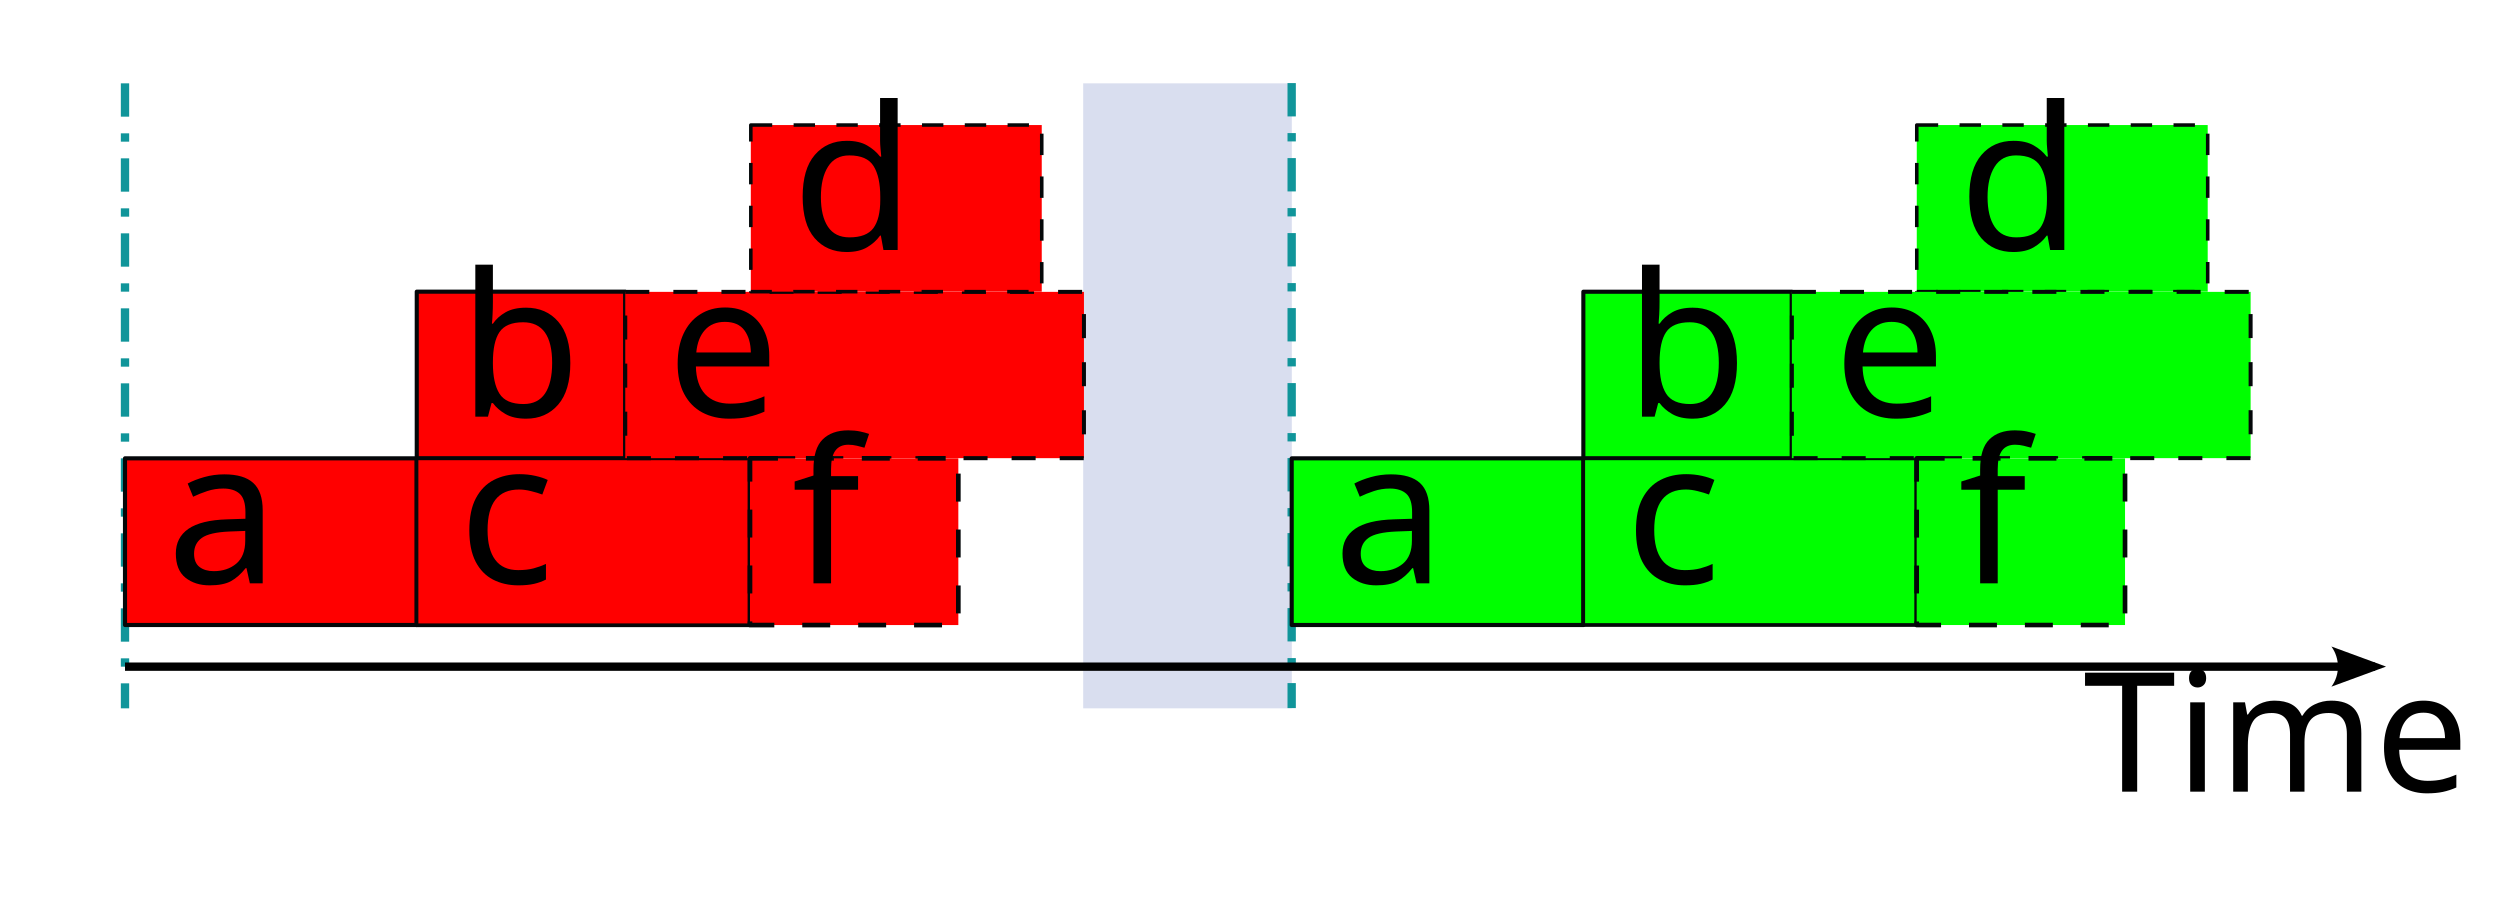
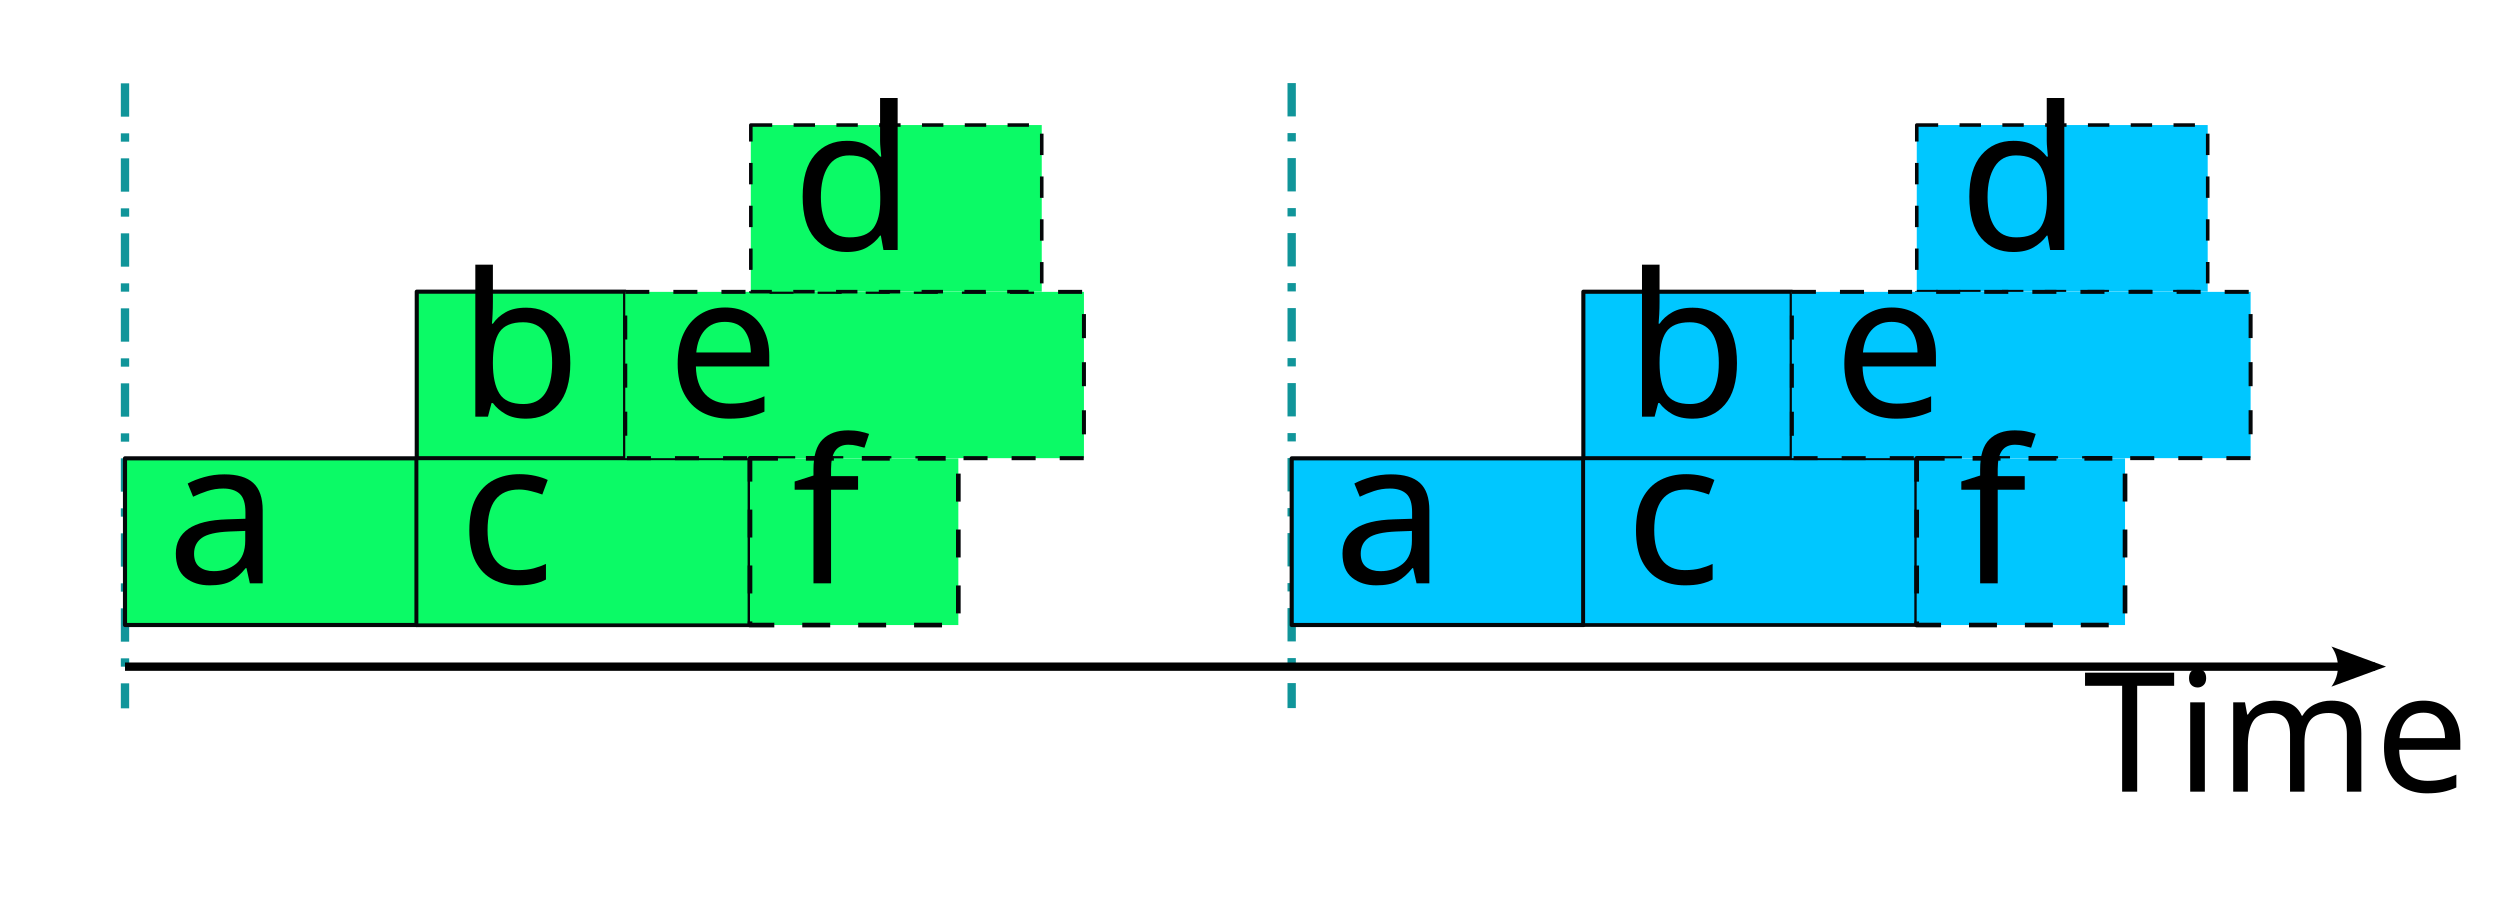
<svg xmlns="http://www.w3.org/2000/svg" width="600" height="220" id="svg6421" version="1.0">
  <defs id="defs6423">
    <marker orient="auto" refY="0.0" refX="0.0" id="Arrow2Mend" style="overflow:visible;">
      <path id="path5575" style="font-size:12.0;fill-rule:evenodd;stroke-width:0.625;stroke-linejoin:round;" d="M 8.719,4.034 L -2.207,0.016 L 8.719,-4.002 C 6.973,-1.63 6.983,1.616 8.719,4.034 z " transform="scale(0.6) rotate(180) translate(0,0)" />
    </marker>
    <marker orient="auto" refY="0.0" refX="0.0" id="Arrow1Mend" style="overflow:visible;">
      <path id="path5557" d="M 0.0,0.0 L 5.0,-5.0 L -12.5,0.0 L 5.0,5.0 L 0.0,0.0 z " style="fill-rule:evenodd;stroke:#000000;stroke-width:1.0pt;marker-start:none;" transform="scale(0.4) rotate(180) translate(10,0)" />
    </marker>
    <marker orient="auto" refY="0" refX="0" id="Arrow2Lend" style="overflow:visible">
      <path id="path4041" style="font-size:12px;fill-rule:evenodd;stroke-width:0.625;stroke-linejoin:round" d="M 8.719,4.034 L -2.207,0.016 L 8.719,-4.002 C 6.973,-1.63 6.983,1.616 8.719,4.034 z" transform="matrix(-1.1,0,0,-1.1,-1.1,0)" />
    </marker>
    <marker orient="auto" refY="0" refX="0" id="Arrow1Lend" style="overflow:visible">
      <path id="path4023" d="M 0,0 L 5,-5 L -12.5,0 L 5,5 L 0,0 z" style="fill-rule:evenodd;stroke:#000000;stroke-width:1pt;marker-start:none" transform="matrix(-0.8,0,0,-0.8,-10,0)" />
    </marker>
  </defs>
  <g id="layer1" transform="translate(-37.05589,-21.91751)">
    <path style="fill:none;fill-rule:evenodd;stroke:#10959a;stroke-width:2;stroke-linecap:butt;stroke-linejoin:miter;stroke-miterlimit:4;stroke-dasharray:8, 4, 2, 4;stroke-dashoffset:0;stroke-opacity:1" d="M 67.056,41.918 L 67.056,191.917" id="path5224" />
-     <rect style="opacity:1;fill:#d9deef;fill-opacity:1;fill-rule:evenodd;stroke:#665685;stroke-width:0;stroke-linecap:butt;stroke-linejoin:miter;marker:none;marker-start:none;marker-mid:none;marker-end:none;stroke-miterlimit:4;stroke-dasharray:none;stroke-dashoffset:0;stroke-opacity:1;visibility:visible;display:inline;overflow:visible;enable-background:accumulate" id="rect3242" width="50.074" height="150" x="297.019" y="41.918" />
    <path style="fill:none;fill-rule:evenodd;stroke:#10959a;stroke-width:2;stroke-linecap:butt;stroke-linejoin:miter;stroke-miterlimit:4;stroke-dasharray:8, 4, 2, 4;stroke-dashoffset:0;stroke-opacity:1" d="M 347.056,41.859 L 347.056,191.859" id="path5222" />
    <text xml:space="preserve" style="font-size:40px;font-style:normal;font-weight:normal;fill:#000000;fill-opacity:1;stroke:none;stroke-width:1px;stroke-linecap:butt;stroke-linejoin:miter;stroke-opacity:1;font-family:Bitstream Vera Sans" x="144.961" y="134.277" id="text3240">
      <tspan id="tspan3242" x="144.961" y="134.277" />
    </text>
-     <rect style="fill:#ff0000;fill-opacity:1;fill-rule:evenodd;stroke:#040709;stroke-width:0.99;stroke-linecap:butt;stroke-linejoin:round;stroke-miterlimit:4;stroke-dasharray:none;stroke-opacity:1" id="rect2408" width="70.01" height="40" x="67.056" y="131.917" />
+     <rect style="fill:#0bfa66;fill-opacity:1;fill-rule:evenodd;stroke:#040709;stroke-width:0.99;stroke-linecap:butt;stroke-linejoin:round;stroke-miterlimit:4;stroke-dasharray:none;stroke-opacity:1" id="rect2408" width="70.01" height="40" x="67.056" y="131.917" />
    <text xml:space="preserve" style="font-size:48px;font-style:normal;font-variant:normal;font-weight:normal;font-stretch:normal;text-align:start;line-height:125%;writing-mode:lr-tb;text-anchor:start;fill:#000000;fill-opacity:1;stroke:none;stroke-width:1px;stroke-linecap:butt;stroke-linejoin:miter;stroke-opacity:1;font-family:Kartika;-inkscape-font-specification:Kartika" x="77.056" y="161.918" id="text3522">
      <tspan id="tspan3524" x="77.056" y="161.918">a</tspan>
    </text>
-     <rect style="fill:#ff0000;fill-opacity:1;fill-rule:evenodd;stroke:#040709;stroke-width:0.985;stroke-linecap:butt;stroke-linejoin:round;stroke-miterlimit:4;stroke-dasharray:none;stroke-opacity:1" id="rect2410" width="50.001" height="40.006" x="137.076" y="91.917" />
+     <rect style="fill:#0bfa66;fill-opacity:1;fill-rule:evenodd;stroke:#040709;stroke-width:0.985;stroke-linecap:butt;stroke-linejoin:round;stroke-miterlimit:4;stroke-dasharray:none;stroke-opacity:1" id="rect2410" width="50.001" height="40.006" x="137.076" y="91.917" />
    <text xml:space="preserve" style="font-size:48px;font-style:normal;font-variant:normal;font-weight:normal;font-stretch:normal;text-align:start;line-height:125%;writing-mode:lr-tb;text-anchor:start;fill:#000000;fill-opacity:1;stroke:none;stroke-width:1px;stroke-linecap:butt;stroke-linejoin:miter;stroke-opacity:1;font-family:Kartika;-inkscape-font-specification:Kartika" x="147.056" y="121.918" id="text3526">
      <tspan id="tspan3528" x="147.056" y="121.918">b</tspan>
    </text>
-     <rect style="fill:#ff0000;fill-opacity:1;fill-rule:evenodd;stroke:#040709;stroke-width:0.894;stroke-linecap:butt;stroke-linejoin:round;stroke-miterlimit:4;stroke-dasharray:none;stroke-opacity:1" id="rect2412" width="79.906" height="40.052" x="137.019" y="131.924" />
+     <rect style="fill:#0bfa66;fill-opacity:1;fill-rule:evenodd;stroke:#040709;stroke-width:0.894;stroke-linecap:butt;stroke-linejoin:round;stroke-miterlimit:4;stroke-dasharray:none;stroke-opacity:1" id="rect2412" width="79.906" height="40.052" x="137.019" y="131.924" />
    <text xml:space="preserve" style="font-size:48px;font-style:normal;font-variant:normal;font-weight:normal;font-stretch:normal;text-align:start;line-height:125%;writing-mode:lr-tb;text-anchor:start;fill:#000000;fill-opacity:1;stroke:none;stroke-width:1px;stroke-linecap:butt;stroke-linejoin:miter;stroke-opacity:1;font-family:Kartika;-inkscape-font-specification:Kartika" x="147.056" y="161.918" id="text3530">
      <tspan id="tspan3532" x="147.056" y="161.918">c</tspan>
    </text>
-     <rect style="fill:#ff0000;fill-opacity:1;fill-rule:evenodd;stroke:#040709;stroke-width:0.962;stroke-linecap:butt;stroke-linejoin:round;stroke-miterlimit:4;stroke-dasharray:5.771, 5.771;stroke-opacity:1;stroke-dashoffset:0" id="rect2420" width="110.085" height="39.912" x="187.119" y="91.965" />
+     <rect style="fill:#0bfa66;fill-opacity:1;fill-rule:evenodd;stroke:#040709;stroke-width:0.962;stroke-linecap:butt;stroke-linejoin:round;stroke-miterlimit:4;stroke-dasharray:5.771, 5.771;stroke-opacity:1;stroke-dashoffset:0" id="rect2420" width="110.085" height="39.912" x="187.119" y="91.965" />
    <text xml:space="preserve" style="font-size:48px;font-style:normal;font-variant:normal;font-weight:normal;font-stretch:normal;text-align:start;line-height:125%;writing-mode:lr-tb;text-anchor:start;fill:#000000;fill-opacity:1;stroke:none;stroke-width:1px;stroke-linecap:butt;stroke-linejoin:miter;stroke-opacity:1;font-family:Kartika;-inkscape-font-specification:Kartika" x="197.056" y="121.918" id="text3534">
      <tspan id="tspan3536" x="197.056" y="121.918">e</tspan>
    </text>
-     <rect style="fill:#ff0000;fill-opacity:1;fill-rule:evenodd;stroke:#040709;stroke-width:0.856;stroke-linecap:butt;stroke-linejoin:round;stroke-miterlimit:4;stroke-dasharray:5.135, 5.135;stroke-opacity:1;stroke-dashoffset:0" id="rect2414" width="69.823" height="39.989" x="217.252" y="51.929" />
+     <rect style="fill:#0bfa66;fill-opacity:1;fill-rule:evenodd;stroke:#040709;stroke-width:0.856;stroke-linecap:butt;stroke-linejoin:round;stroke-miterlimit:4;stroke-dasharray:5.135, 5.135;stroke-opacity:1;stroke-dashoffset:0" id="rect2414" width="69.823" height="39.989" x="217.252" y="51.929" />
    <text xml:space="preserve" style="font-size:48px;font-style:normal;font-variant:normal;font-weight:normal;font-stretch:normal;text-align:start;line-height:125%;writing-mode:lr-tb;text-anchor:start;fill:#000000;fill-opacity:1;stroke:none;stroke-width:1px;stroke-linecap:butt;stroke-linejoin:miter;stroke-opacity:1;font-family:Kartika;-inkscape-font-specification:Kartika" x="227.056" y="81.918" id="text3538">
      <tspan id="tspan3540" x="227.056" y="81.918">d</tspan>
    </text>
-     <rect style="fill:#ff0000;fill-opacity:1;fill-rule:evenodd;stroke:#040709;stroke-width:1.118;stroke-linecap:butt;stroke-linejoin:round;stroke-miterlimit:4;stroke-dasharray:6.709, 6.709;stroke-opacity:1;stroke-dashoffset:0" id="rect2418" width="50" height="40.014" x="217.056" y="131.917" />
+     <rect style="fill:#0bfa66;fill-opacity:1;fill-rule:evenodd;stroke:#040709;stroke-width:1.118;stroke-linecap:butt;stroke-linejoin:round;stroke-miterlimit:4;stroke-dasharray:6.709, 6.709;stroke-opacity:1;stroke-dashoffset:0" id="rect2418" width="50" height="40.014" x="217.056" y="131.917" />
    <text xml:space="preserve" style="font-size:48px;font-style:normal;font-variant:normal;font-weight:normal;font-stretch:normal;text-align:start;line-height:125%;writing-mode:lr-tb;text-anchor:start;fill:#000000;fill-opacity:1;stroke:none;stroke-width:1px;stroke-linecap:butt;stroke-linejoin:miter;stroke-opacity:1;font-family:Kartika;-inkscape-font-specification:Kartika" x="227.056" y="161.918" id="text3542">
      <tspan id="tspan3544" x="227.056" y="161.918">f</tspan>
    </text>
-     <rect style="fill:#00ff00;fill-opacity:1;fill-rule:evenodd;stroke:#040709;stroke-width:0.99;stroke-linecap:butt;stroke-linejoin:round;stroke-miterlimit:4;stroke-dasharray:none;stroke-opacity:1" id="rect3651" width="70.017" height="40" x="347.064" y="131.924" />
-     <rect style="fill:#00ff00;fill-opacity:1;fill-rule:evenodd;stroke:#040709;stroke-width:0.985;stroke-linecap:butt;stroke-linejoin:round;stroke-miterlimit:4;stroke-dasharray:none;stroke-opacity:1" id="rect3653" width="49.999" height="39.999" x="417.06" y="91.931" />
-     <rect style="fill:#00ff00;fill-opacity:1;fill-rule:evenodd;stroke:#040709;stroke-width:0.894;stroke-linecap:butt;stroke-linejoin:round;stroke-miterlimit:4;stroke-dasharray:none;stroke-opacity:1" id="rect3655" width="79.906" height="39.997" x="417.032" y="131.926" />
-     <rect style="fill:#00ff00;fill-opacity:1;fill-rule:evenodd;stroke:#040709;stroke-width:0.856;stroke-linecap:butt;stroke-linejoin:round;stroke-miterlimit:4;stroke-dasharray:5.135, 5.135;stroke-opacity:1;stroke-dashoffset:0" id="rect3657" width="69.823" height="39.989" x="497.081" y="51.928" />
-     <rect style="fill:#00ff00;fill-opacity:1;fill-rule:evenodd;stroke:#040709;stroke-width:0.962;stroke-linecap:butt;stroke-linejoin:round;stroke-miterlimit:4;stroke-dasharray:5.771, 5.771;stroke-opacity:1;stroke-dashoffset:0" id="rect3659" width="110.098" height="39.905" x="467.105" y="91.967" />
-     <rect style="fill:#00ff00;fill-opacity:1;fill-rule:evenodd;stroke:#040709;stroke-width:1.118;stroke-linecap:butt;stroke-linejoin:round;stroke-miterlimit:4;stroke-dasharray:6.708, 6.708;stroke-opacity:1;stroke-dashoffset:0" id="rect3661" width="50.001" height="40.002" x="497.062" y="131.923" />
+     <rect style="fill:#00c7ff;fill-opacity:1;fill-rule:evenodd;stroke:#040709;stroke-width:0.99;stroke-linecap:butt;stroke-linejoin:round;stroke-miterlimit:4;stroke-dasharray:none;stroke-opacity:1" id="rect3651" width="70.017" height="40" x="347.064" y="131.924" />
+     <rect style="fill:#00c7ff;fill-opacity:1;fill-rule:evenodd;stroke:#040709;stroke-width:0.985;stroke-linecap:butt;stroke-linejoin:round;stroke-miterlimit:4;stroke-dasharray:none;stroke-opacity:1" id="rect3653" width="49.999" height="39.999" x="417.06" y="91.931" />
+     <rect style="fill:#00c7ff;fill-opacity:1;fill-rule:evenodd;stroke:#040709;stroke-width:0.894;stroke-linecap:butt;stroke-linejoin:round;stroke-miterlimit:4;stroke-dasharray:none;stroke-opacity:1" id="rect3655" width="79.906" height="39.997" x="417.032" y="131.926" />
+     <rect style="fill:#00c7ff;fill-opacity:1;fill-rule:evenodd;stroke:#040709;stroke-width:0.856;stroke-linecap:butt;stroke-linejoin:round;stroke-miterlimit:4;stroke-dasharray:5.135, 5.135;stroke-opacity:1;stroke-dashoffset:0" id="rect3657" width="69.823" height="39.989" x="497.081" y="51.928" />
+     <rect style="fill:#00c7ff;fill-opacity:1;fill-rule:evenodd;stroke:#040709;stroke-width:0.962;stroke-linecap:butt;stroke-linejoin:round;stroke-miterlimit:4;stroke-dasharray:5.771, 5.771;stroke-opacity:1;stroke-dashoffset:0" id="rect3659" width="110.098" height="39.905" x="467.105" y="91.967" />
+     <rect style="fill:#00c7ff;fill-opacity:1;fill-rule:evenodd;stroke:#040709;stroke-width:1.118;stroke-linecap:butt;stroke-linejoin:round;stroke-miterlimit:4;stroke-dasharray:6.708, 6.708;stroke-opacity:1;stroke-dashoffset:0" id="rect3661" width="50.001" height="40.002" x="497.062" y="131.923" />
    <text xml:space="preserve" style="font-size:48px;font-style:normal;font-variant:normal;font-weight:normal;font-stretch:normal;text-align:start;line-height:125%;writing-mode:lr-tb;text-anchor:start;fill:#000000;fill-opacity:1;stroke:none;stroke-width:1px;stroke-linecap:butt;stroke-linejoin:miter;stroke-opacity:1;font-family:Kartika;-inkscape-font-specification:Kartika" x="357.056" y="161.918" id="text3663">
      <tspan id="tspan3665" x="357.056" y="161.918">a</tspan>
    </text>
    <text xml:space="preserve" style="font-size:48px;font-style:normal;font-variant:normal;font-weight:normal;font-stretch:normal;text-align:start;line-height:125%;writing-mode:lr-tb;text-anchor:start;fill:#000000;fill-opacity:1;stroke:none;stroke-width:1px;stroke-linecap:butt;stroke-linejoin:miter;stroke-opacity:1;font-family:Kartika;-inkscape-font-specification:Kartika" x="427.056" y="121.918" id="text3667">
      <tspan id="tspan3669" x="427.056" y="121.918">b</tspan>
    </text>
    <text xml:space="preserve" style="font-size:48px;font-style:normal;font-variant:normal;font-weight:normal;font-stretch:normal;text-align:start;line-height:125%;writing-mode:lr-tb;text-anchor:start;fill:#000000;fill-opacity:1;stroke:none;stroke-width:1px;stroke-linecap:butt;stroke-linejoin:miter;stroke-opacity:1;font-family:Kartika;-inkscape-font-specification:Kartika" x="427.056" y="161.918" id="text3671">
      <tspan id="tspan3673" x="427.056" y="161.918">c</tspan>
    </text>
    <text xml:space="preserve" style="font-size:48px;font-style:normal;font-variant:normal;font-weight:normal;font-stretch:normal;text-align:start;line-height:125%;writing-mode:lr-tb;text-anchor:start;fill:#000000;fill-opacity:1;stroke:none;stroke-width:1px;stroke-linecap:butt;stroke-linejoin:miter;stroke-opacity:1;font-family:Kartika;-inkscape-font-specification:Kartika" x="477.056" y="121.918" id="text3675">
      <tspan id="tspan3677" x="477.056" y="121.918">e</tspan>
    </text>
    <text xml:space="preserve" style="font-size:48px;font-style:normal;font-variant:normal;font-weight:normal;font-stretch:normal;text-align:start;line-height:125%;writing-mode:lr-tb;text-anchor:start;fill:#000000;fill-opacity:1;stroke:none;stroke-width:1px;stroke-linecap:butt;stroke-linejoin:miter;stroke-opacity:1;font-family:Kartika;-inkscape-font-specification:Kartika" x="507.056" y="81.918" id="text3679">
      <tspan id="tspan3681" x="507.056" y="81.918">d</tspan>
    </text>
    <text xml:space="preserve" style="font-size:48px;font-style:normal;font-variant:normal;font-weight:normal;font-stretch:normal;text-align:start;line-height:125%;writing-mode:lr-tb;text-anchor:start;fill:#000000;fill-opacity:1;stroke:none;stroke-width:1px;stroke-linecap:butt;stroke-linejoin:miter;stroke-opacity:1;font-family:Kartika;-inkscape-font-specification:Kartika" x="507.056" y="161.918" id="text3683">
      <tspan id="tspan3685" x="507.056" y="161.918">f</tspan>
    </text>
    <g id="g5322" transform="translate(-2.944105,-10.44467)">
      <path id="path4015" d="M 70,192.362 L 610,192.362" style="fill:none;fill-rule:evenodd;stroke:#000000;stroke-width:2;stroke-linecap:butt;stroke-linejoin:miter;marker-end:url(#Arrow2Mend);stroke-miterlimit:4;stroke-dasharray:none;stroke-opacity:1" />
      <text id="text5318" y="222.362" x="540" style="font-size:40px;font-style:normal;font-weight:normal;line-height:125%;fill:#000000;fill-opacity:1;stroke:none;stroke-width:1px;stroke-linecap:butt;stroke-linejoin:miter;stroke-opacity:1;font-family:Bitstream Vera Sans" xml:space="preserve">
        <tspan y="222.362" x="540" id="tspan5320" style="font-size:40px;font-style:normal;font-variant:normal;font-weight:normal;font-stretch:normal;text-align:start;line-height:125%;writing-mode:lr-tb;text-anchor:start;font-family:Kartika;-inkscape-font-specification:Kartika">Time</tspan>
      </text>
    </g>
    <text xml:space="preserve" style="font-size:48px;font-style:normal;font-variant:normal;font-weight:normal;font-stretch:normal;text-align:start;line-height:125%;writing-mode:lr-tb;text-anchor:start;fill:#000000;fill-opacity:1;stroke:none;stroke-width:1px;stroke-linecap:butt;stroke-linejoin:miter;stroke-opacity:1;font-family:Kartika;-inkscape-font-specification:Kartika" x="48.2" y="117.145" id="text2428" transform="translate(57.05589,38.3175)">
      <tspan id="tspan2430" x="48.2" y="117.145" />
    </text>
    <text xml:space="preserve" style="font-size:40px;font-style:normal;font-variant:normal;font-weight:normal;font-stretch:normal;text-align:start;line-height:125%;writing-mode:lr-tb;text-anchor:start;fill:#000000;fill-opacity:1;stroke:none;stroke-width:1px;stroke-linecap:butt;stroke-linejoin:miter;stroke-opacity:1;font-family:Kartika;-inkscape-font-specification:Kartika" x="48.754" y="119.361" id="text2432" transform="translate(57.05589,38.3175)">
      <tspan id="tspan2434" x="48.754" y="119.361" />
    </text>
  </g>
</svg>
